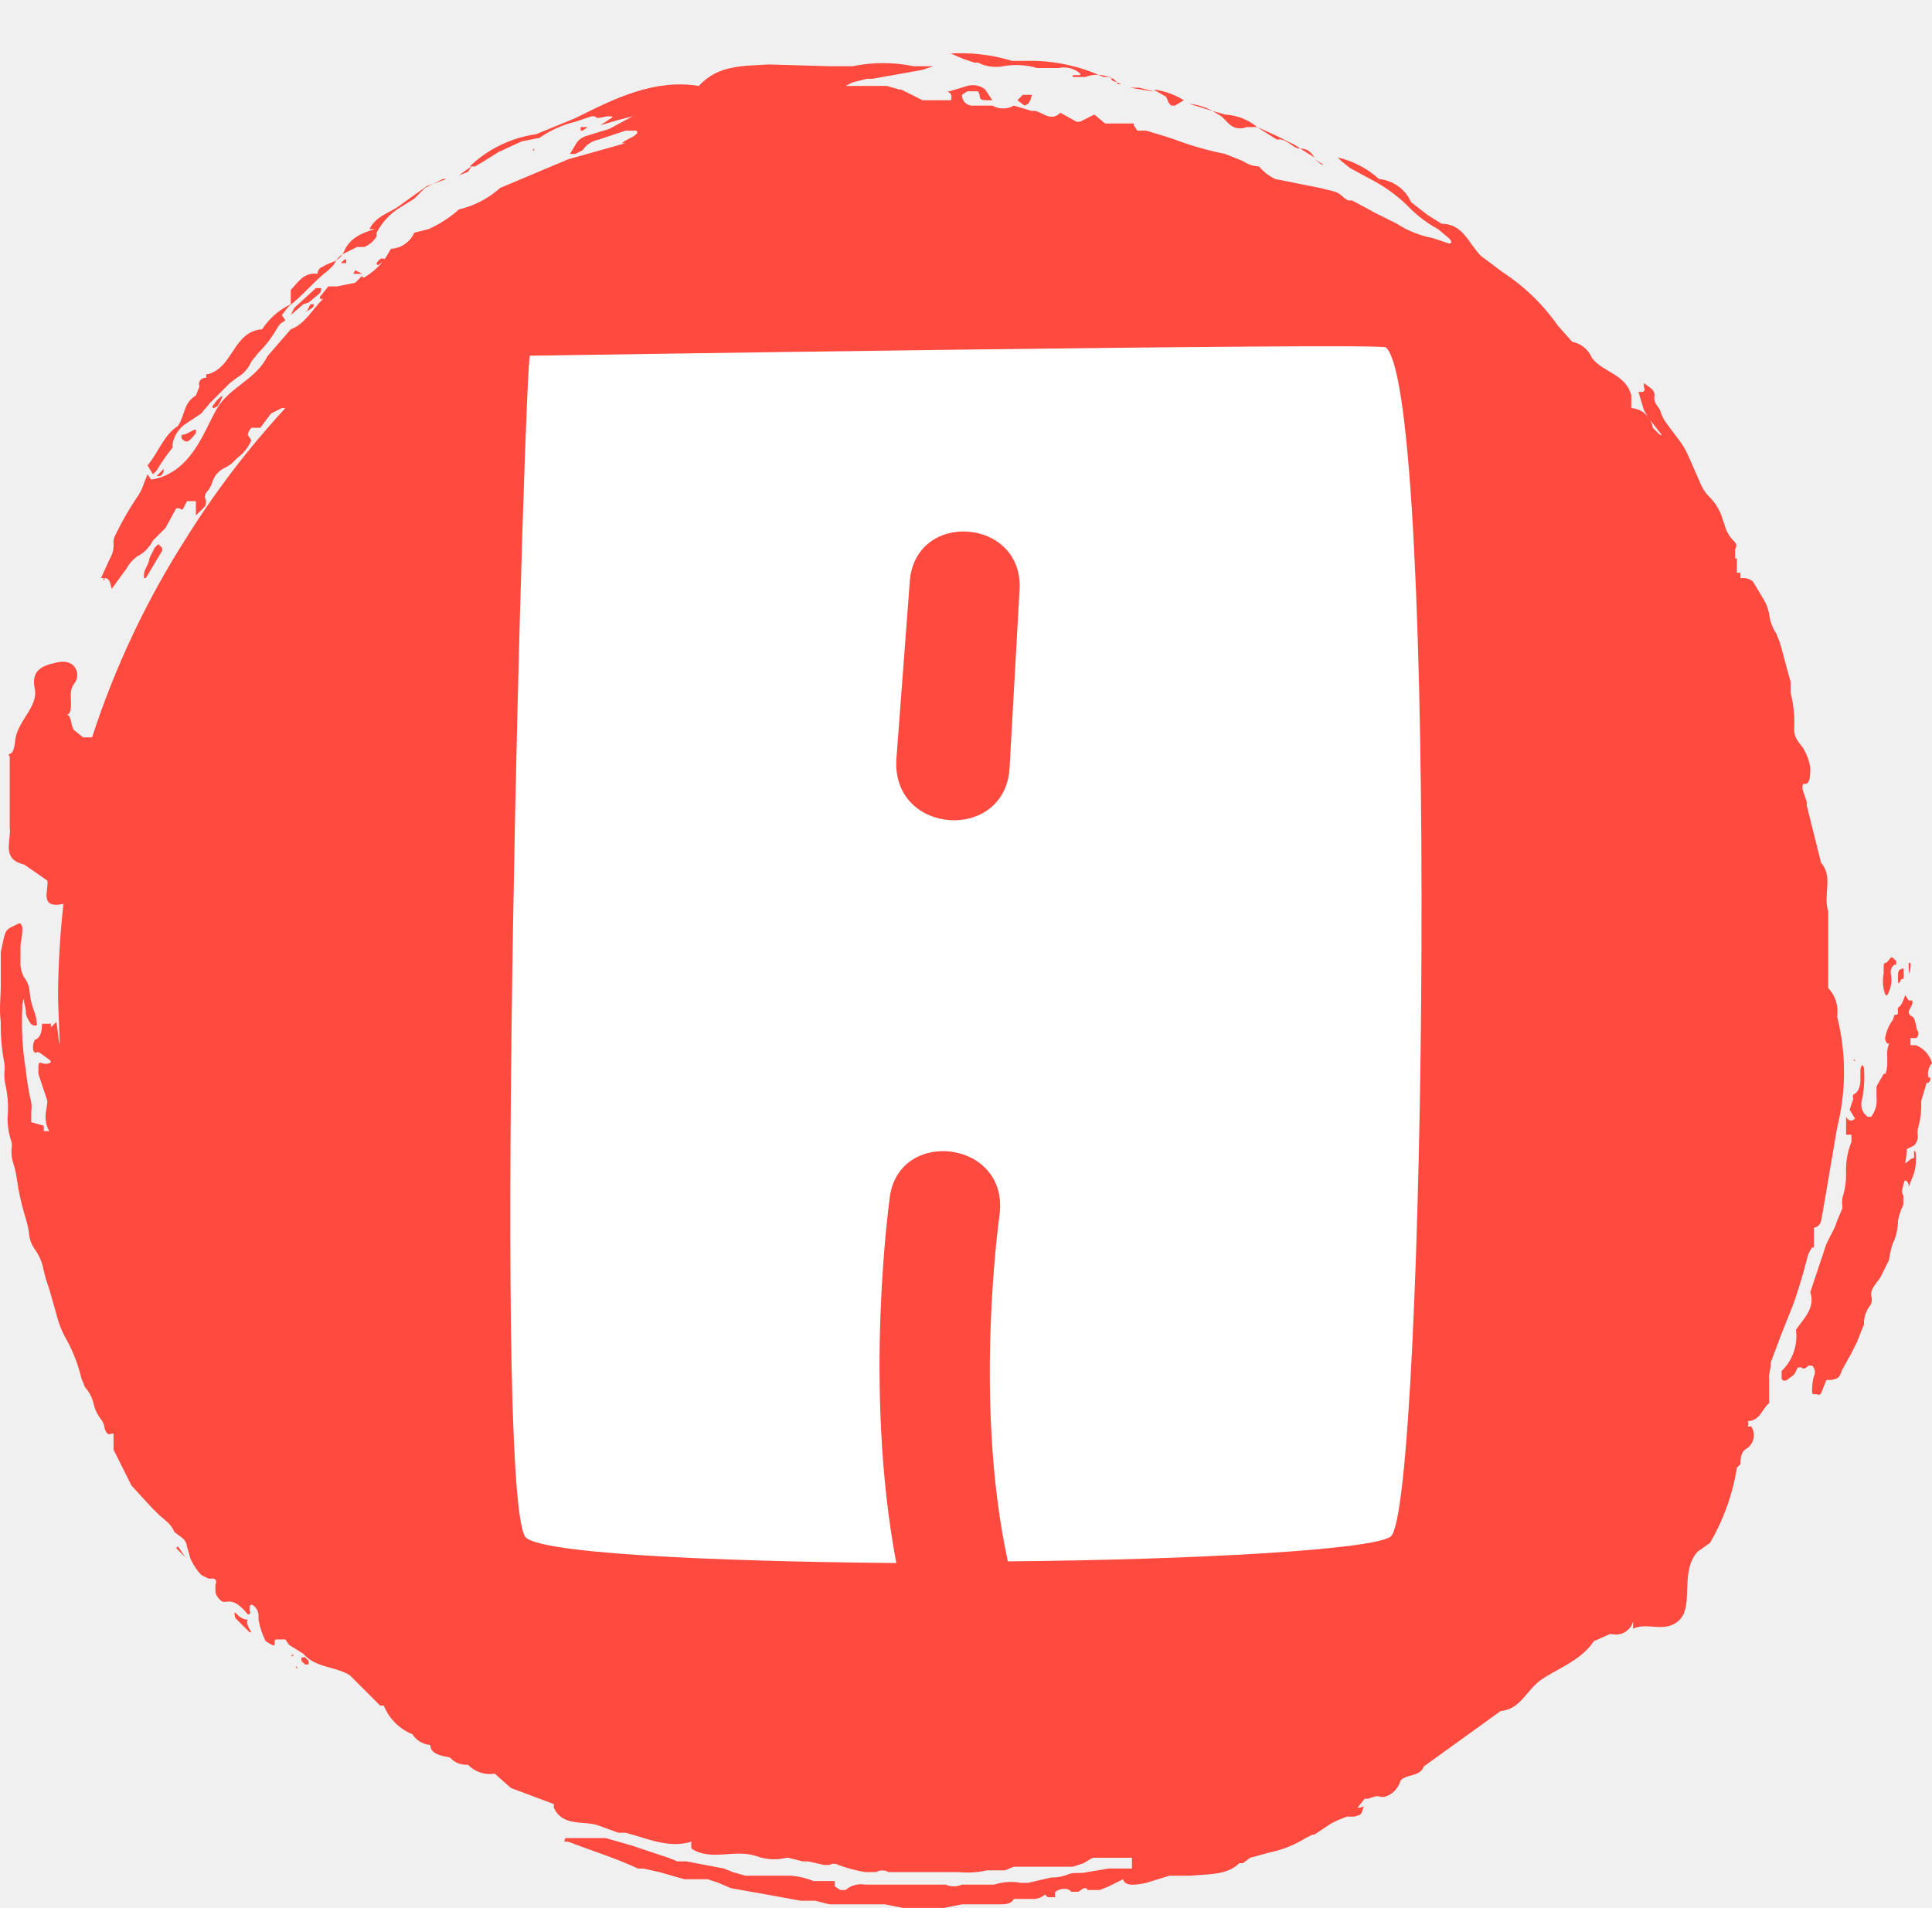
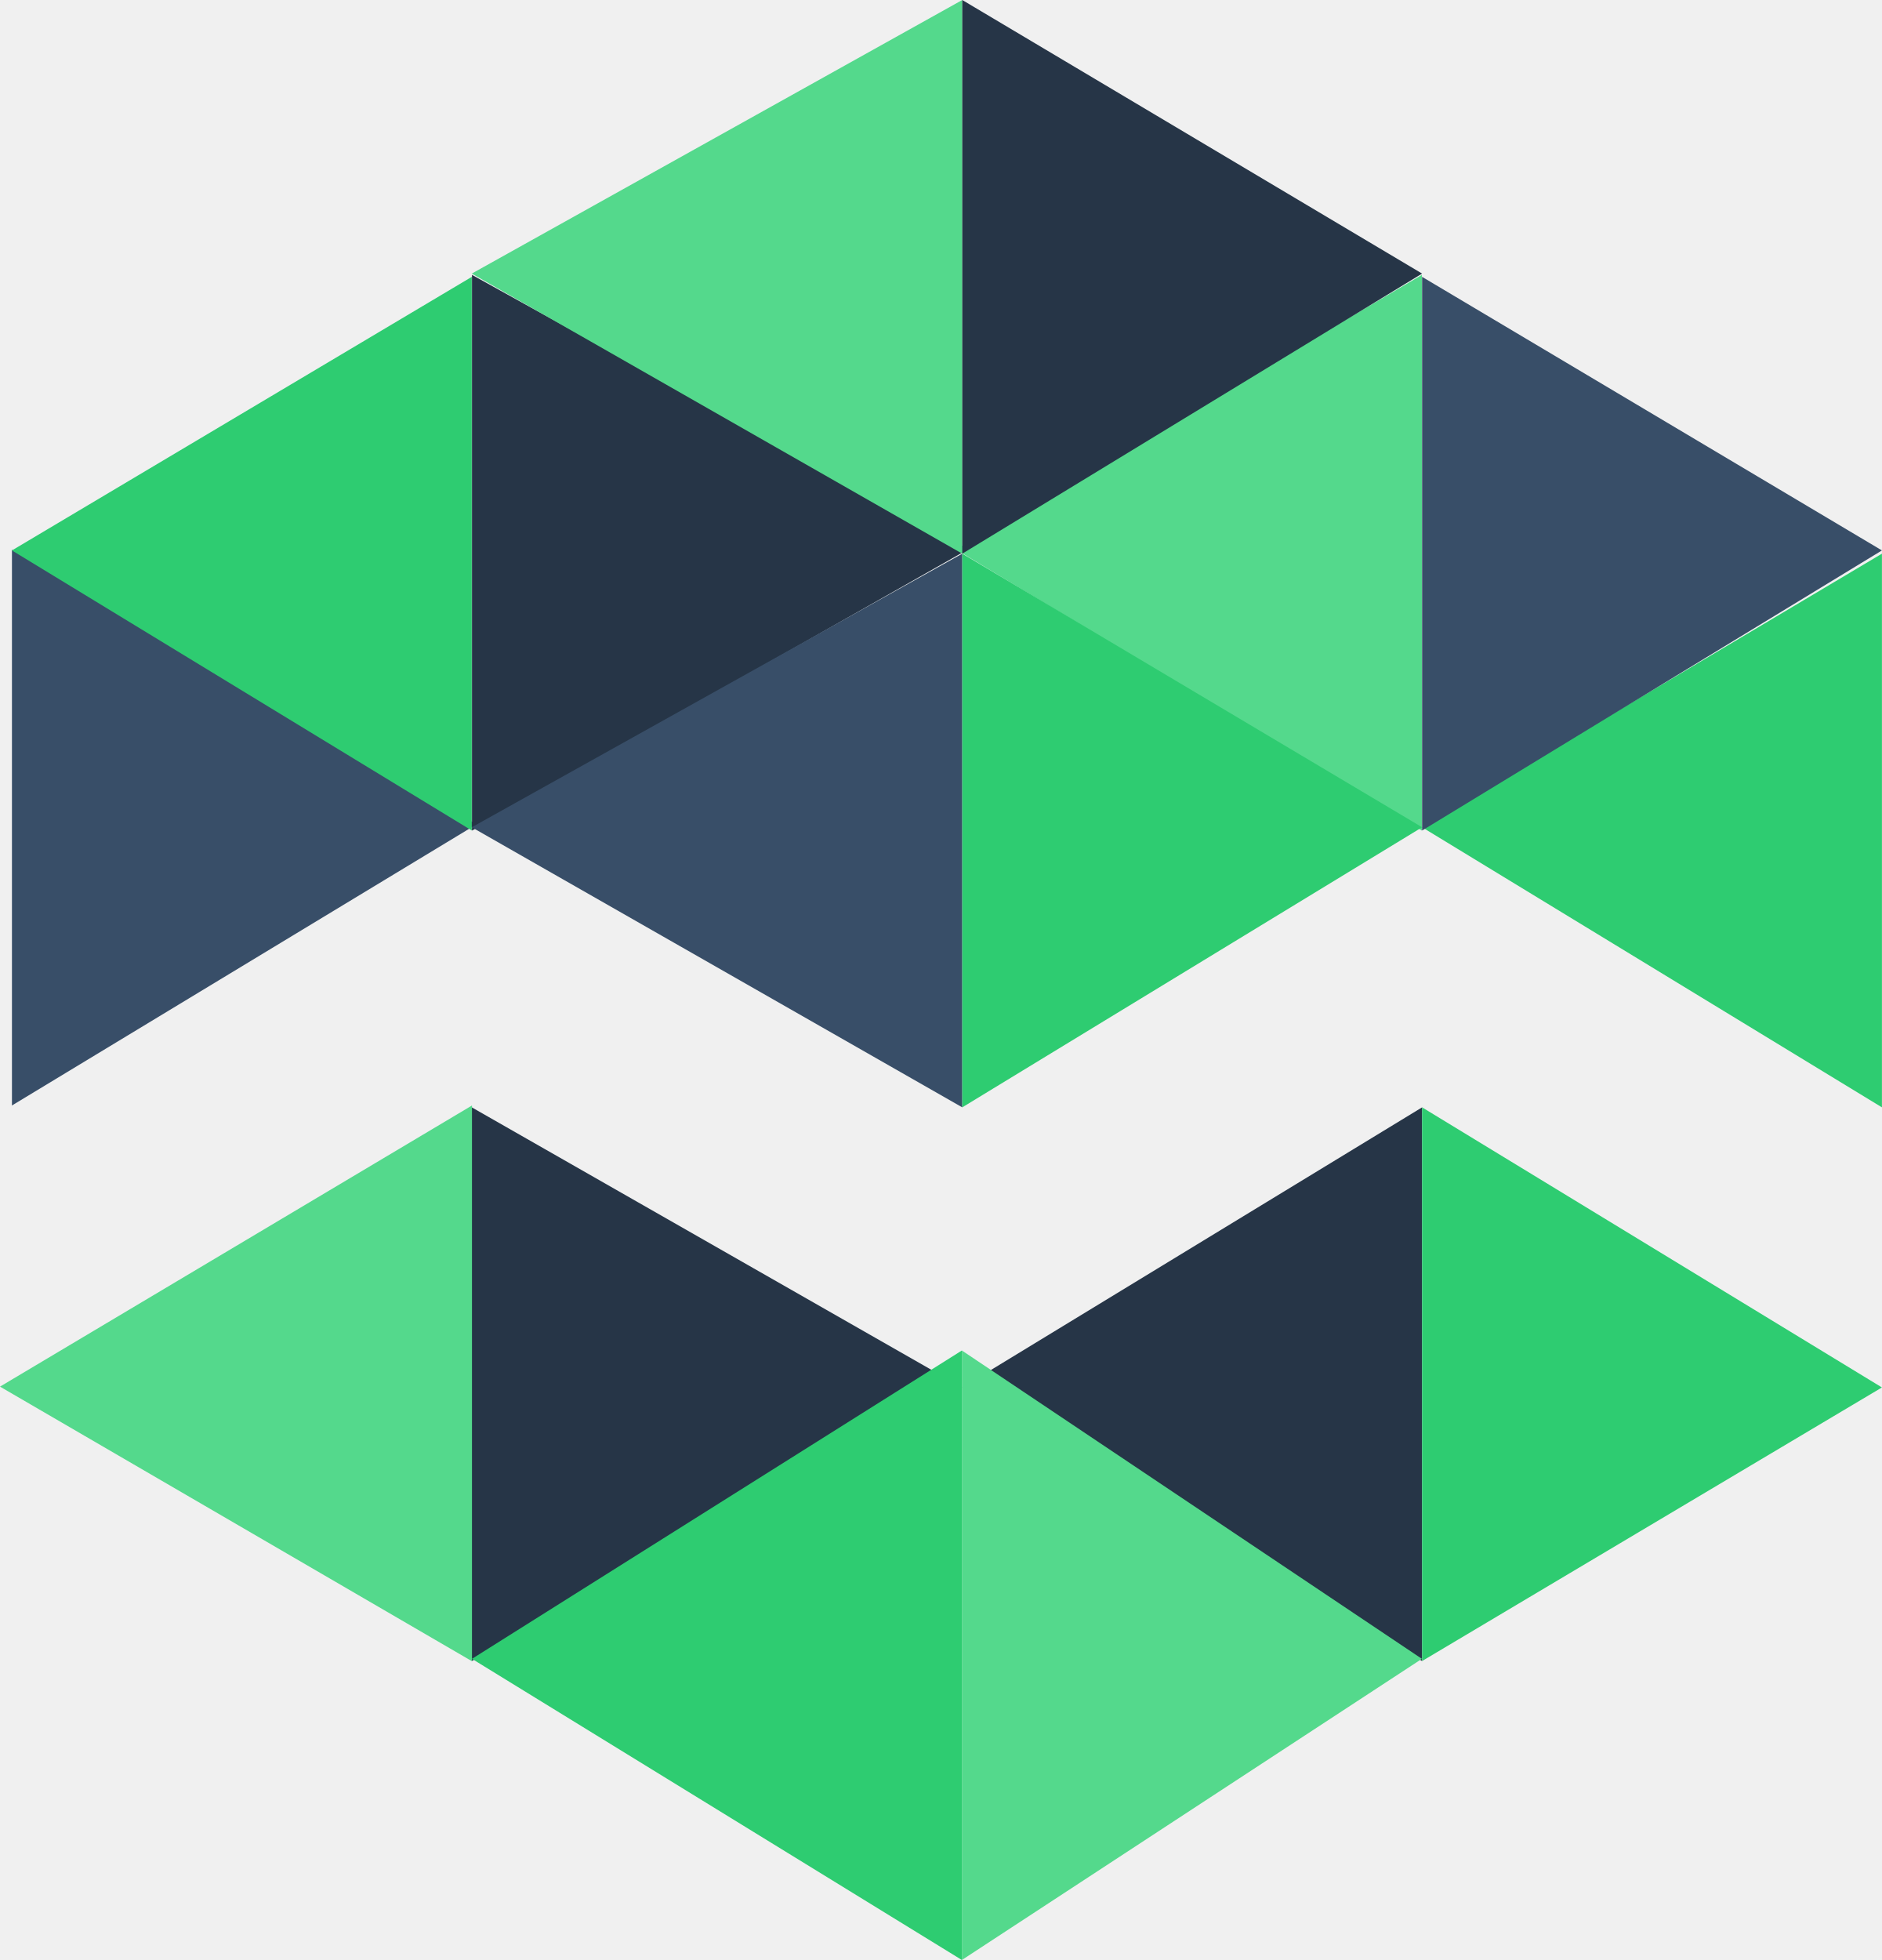
- <svg xmlns="http://www.w3.org/2000/svg" width="308.761" height="304.916" viewBox="0 0 106.008 104.687" class="css-1j8o68f" version="1.1" id="svg23">
-   <defs id="SvgjsDefs2684" />
-   <g id="SvgjsG2685" featurekey="rootContainer" transform="matrix(0.9820593,0,0,0.9820593,-0.05456052,0)" fill="#ff4a3f">
-     <g id="g17">
-       <path d="M19.8 15.3h.5l-.4-.2zm.5.1zm.8-.7c0 .1 0 .1.1.1l.4-.3c-.2-.1-.3-.1-.5.2zm.4-.2zm-4.1 2.3zm-.2.6l.3-.2c.1-.1.1-.2.1-.2h-.2l-.2.4c-.1-.1-.1 0 0 0zm2.2-2.9h-.1l-.2.2h.3zm-2.1 2.4l.6-.5c.1-.1.1-.2.1-.3h-.3l-1.2 1.1-.2.4.7-.6zm-1.1.8z" id="path3" />
-       <path d="M9.7 25v-.2a1.7 1.7 0 0 1 .7-1.1l.9-.6.5-.6.7-.7.4-.4.4-.3a1.9 1.9 0 0 0 .8-.9l.4-.5a5.9 5.9 0 0 0 1-1.3l.2-.3.3-.2-.2-.3.4-.5c.8-.6 1.4-1.4 2.2-2l.3-.3a1.4 1.4 0 0 1 .5-.6l.8-.4h.4a1.4 1.4 0 0 0 .7-.6V13a3.5 3.5 0 0 1 1.3-1.4l.8-.5.2-.2.4-.4 1-.5h.2l-1.1.4-1.4 1c-.6.5-1.4.6-1.8 1.4h.3c-.7.2-1.4.5-1.7 1.2s-.8.6-1.2.9a.4.4 0 0 0-.3.4c-.8-.1-1.1.5-1.5.9v.8a3.9 3.9 0 0 0-1.6 1.4c-1.6.1-1.6 2.1-3 2.5h-.1a.2.2 0 0 0 0 .2c-.3 0-.5.2-.4.5l-.2.5c-.7.4-.6 1.1-1 1.7-.8.5-1.1 1.5-1.7 2.2l.3.5.2-.2a11.6 11.6 0 0 1 .9-1.3zM53.9 3.3l.6.2h.2a2.2 2.2 0 0 0 1.4.2 4.1 4.1 0 0 1 1.9.1h1.2a1.4 1.4 0 0 1 1.2.3.1.1 0 0 1 0 .1H60a.1.1 0 0 0 0 .1h.7a1.8 1.8 0 0 1 1.3 0c.2 0 .1.1.2.2l.5.2h-.2c-.2-.4-.5-.4-.8-.4a9.7 9.7 0 0 0-4.3-.9h-.8A9.8 9.8 0 0 0 53 3h.2zm7.3 3.1zM50.3 4.7zm10.9 1.7h.2-.2zM19 14.7zm32.1-10zm17.6 2.2a.9.9 0 0 0 1 .2h.6a3.1 3.1 0 0 0-1.8-.7l-.7-.2.5.3zm-3.4-1.3c0 .1.1.2.2.3h.2l.5-.3a4.2 4.2 0 0 0-1.7-.6l.7.4zm7.4 2.7l.8.5c-.2-.3-.4-.5-.8-.5z" id="path5" />
-       <path d="M99 76.1l.6-1.6.6-1.5c.2-.5.6-1.8.8-2.6a1.7 1.7 0 0 1 .3-.7h.1v-1.1c.5-.1.4-.6.5-.9l.8-4.7a12.7 12.7 0 0 0 0-6.2 1.9 1.9 0 0 0-.5-1.6v-4.3c-.3-.9.3-1.9-.4-2.7L101 45a.4.4 0 0 0 0-.2l-.2-.6a.5.5 0 0 1 0-.4h.1c.3 0 .3-.5.3-.9a3 3 0 0 0-.4-1.1l-.3-.4a1.1 1.1 0 0 1-.2-.7 6.7 6.7 0 0 0-.2-2v-.6c-.2-.7-.4-1.5-.6-2.2l-.2-.5a2.5 2.5 0 0 1-.4-1.1 2.5 2.5 0 0 0-.3-.8l-.6-1a.8.8 0 0 0-.6-.2h-.1V32h-.2v-.8H97V31a.4.4 0 0 0 0-.1v-.2c.1-.2.1-.3-.1-.5a1.8 1.8 0 0 1-.4-.6l-.2-.6a2.9 2.9 0 0 0-.7-1.2 2.2 2.2 0 0 1-.5-.7l-.7-1.6a4.3 4.3 0 0 0-.6-1l-.6-.8a2.4 2.4 0 0 1-.4-.8l-.2-.3a.6.6 0 0 1-.1-.5.5.5 0 0 0-.2-.4l-.4-.3v.2c.1.2 0 .3-.1.3h-.2l.3 1 .3.5.7.9h-.1l-.2-.2-.2-.2a1.3 1.3 0 0 0-1.2-1.1v-.7c-.3-1.2-1.6-1.3-2.2-2.1a1.5 1.5 0 0 0-1.1-.9l-.8-.9a11.3 11.3 0 0 0-3.1-3l-.8-.6-.4-.3c-.7-.7-1-1.8-2.2-1.8l-.8-.5-.9-.7a2.2 2.2 0 0 0-1.8-1.3 5.1 5.1 0 0 0-2.3-1.2l.2.2.5.4 1.3.7a8.5 8.5 0 0 1 2.1 1.6 6.8 6.8 0 0 0 1.5 1.1l.6.5c.1.1.2.2.1.3H81l-.9-.3a5.6 5.6 0 0 1-2-.8l-1.2-.6-1.3-.7h-.2c-.3-.1-.4-.4-.8-.5l-.8-.2-2.5-.5a2.6 2.6 0 0 1-.9-.7 1.7 1.7 0 0 1-.9-.3l-1-.4a18.1 18.1 0 0 1-2.8-.8l-.6-.2-1-.3h-.5l-.2-.3v-.1h-1.6l-.6-.5-.4.2-.4.2h-.2l-.9-.5c-.6.6-1.1-.2-1.6-.1l-1-.3a1.2 1.2 0 0 1-1.2 0h-1.2a.6.6 0 0 1-.5-.6l.3-.2h.6a.7.7 0 0 1 .1.3c0 .2.2.2.5.2h.2l-.4-.6a1.1 1.1 0 0 0-1-.2l-1 .3H53c.3.2.2.3.2.5h-1.6l-.4-.2-.8-.4h-.1l-.7-.2h-2.3l.4-.2.8-.2h.3l1.7-.3 1.1-.2.6-.2h-1.1a8.4 8.4 0 0 0-3.4 0h-1.3L43 3.6c-1.4.1-2.8 0-3.9 1.2-2.5-.4-4.7.7-6.9 1.8l-2.2.9a6.7 6.7 0 0 0-3.7 1.8h.3l.5-.3.8-.5 1.3-.6 1-.2a6 6 0 0 1 2-.9l.9-.3h.2c.1.2.5 0 .7 0h.2c.1 0 .1.1 0 .1l-.6.4 1-.3.8-.2-1.3.7-1.3.4a1 1 0 0 0-.6.5l-.3.5h.3l.4-.2a1.4 1.4 0 0 1 .9-.6l1.5-.5h.5a.1.1 0 0 1 .1.2c-.2.2-.6.3-.8.5h.2l-3.2.9-3.8 1.6a5.2 5.2 0 0 1-2.3 1.2 6.6 6.6 0 0 1-1.7 1.1l-.8.2a1.5 1.5 0 0 1-1.3.9l-.3.5a3.7 3.7 0 0 1-1.2 1.1h-.1v-.1l-.2.2-.2.2-1 .2h-.5l-.4.5c-.1.1-.1.2 0 .2h.1c-.6.6-1 1.4-1.8 1.7L15 19.9c-.6 1.2-1.8 1.6-2.6 2.6s-1.4 3.9-3.9 4.3l-.2-.3-.2.5a2.7 2.7 0 0 1-.4.8 16.9 16.9 0 0 0-1.2 2.1.8.8 0 0 0-.1.5 1.4 1.4 0 0 1-.2.8l-.5 1.1h.2c.3 0 .3.3.4.6l.8-1.1a2.2 2.2 0 0 1 .6-.7 2 2 0 0 0 .9-.9l.3-.3.4-.4.6-1.1h.2c.1.1.1.1.2 0l.2-.4h.5v.8l.5-.5a.5.5 0 0 0 0-.5.4.4 0 0 1 .1-.3 1.5 1.5 0 0 0 .3-.5 1.3 1.3 0 0 1 .8-.9l.3-.2.3-.3a2.4 2.4 0 0 0 .8-1l-.2-.3c0-.1.1-.3.2-.4h.5l.6-.8.6-.3h.2a48.8 48.8 0 0 0-5.5 7.2h-.1.1a48.4 48.4 0 0 0-5.3 11.2h-.5l-.5-.4c-.2-.2-.1-.7-.4-.9h.1c.3-.5-.1-1.2.3-1.7s.1-1.4-.9-1.2-1.5.5-1.3 1.5-1 1.8-1.1 2.9-.5.5-.3.9v3.9c.1.8-.5 1.8.8 2.1l1.3.9c.1.5-.5 1.6.9 1.3a49.2 49.2 0 0 0-.3 5c0 1.1.1 2.2.1 3.3v-.4c-.1-.4-.1-.8-.2-1.3l-.3.3v-.2h-.5c0 .5-.1.8-.4.9a.9.9 0 0 0-.1.5c0 .1.1.3.2.2s.4.2.7.4-.2.3-.4.2-.2.1-.2.3v.3l.5 1.5c0 .3-.1.6-.1.9a1.7 1.7 0 0 0 .2.8h-.3v-.3l-.7-.2v-.6a1.5 1.5 0 0 0 0-.5 14.6 14.6 0 0 1-.3-1.8 16.6 16.6 0 0 1-.2-3.5.9.9 0 0 1 .1-.5v.2a2.9 2.9 0 0 1 .1.5.8.8 0 0 0 .1.4c.1.2.2.4.4.4s.1-.1.1-.2a2.1 2.1 0 0 0-.1-.5 4.2 4.2 0 0 1-.3-1.3 1.5 1.5 0 0 0-.3-.7 1.6 1.6 0 0 1-.2-.9v-.8c0-.3.1-.6.1-.9a.5.5 0 0 0-.1-.4h-.1c-.8.4-.7.2-1 1.6V55c0 .7-.1 1.4 0 2.1a10.8 10.8 0 0 0 .2 2.3 1.8 1.8 0 0 1 0 .5 3.1 3.1 0 0 0 .1.9 5.9 5.9 0 0 1 .1 1.3 3.9 3.9 0 0 0 .2 1.7 1.2 1.2 0 0 1 0 .4 2.1 2.1 0 0 0 .1.8 4.9 4.9 0 0 1 .2.9 14 14 0 0 0 .5 2.2 5 5 0 0 1 .2 1 1.7 1.7 0 0 0 .3.7 2.9 2.9 0 0 1 .5 1.2 8.5 8.5 0 0 0 .3 1l.4 1.4a5.4 5.4 0 0 0 .6 1.5 8.5 8.5 0 0 1 .8 2.1l.2.5a2.1 2.1 0 0 1 .5 1 2.1 2.1 0 0 0 .4.8 1 1 0 0 1 .2.5c.1.3.2.4.4.3h.1v.9l.5 1 .5 1 1.1 1.2.4.4c.3.3.7.5.9 1l.4.3a.7.7 0 0 1 .3.5l.2.7a3.3 3.3 0 0 0 .6.9l.4.2h.3a.2.2 0 0 1 .1.3 2.5 2.5 0 0 0 0 .5.9.9 0 0 0 .4.5h.2c.4-.1.8.2 1.2.7h.1c0-.1.1-.1 0-.2v-.2c0-.1.1-.2.2-.1a.7.7 0 0 1 .3.6v.2a4.3 4.3 0 0 0 .4 1.2c.5.3.5.3.5.1s0-.2.2-.2h.4l.2.3.8.5c.7.8 1.8.7 2.6 1.2l1.7 1.7h.2a2.9 2.9 0 0 0 1.6 1.6 1.3 1.3 0 0 0 1 .6c0 .5.6.6 1.1.7a1.2 1.2 0 0 0 .8.4h.2a1.7 1.7 0 0 0 1.5.5l.9.8 2.4.9v.2c.5 1.1 1.7.7 2.5 1l1.1.4h.4c1.2.3 2.4.9 3.7.5a.7.7 0 0 0 0 .4c1.1.7 2.4 0 3.6.4a2.9 2.9 0 0 0 1.7.1h.1l.8.2h.3l.9.2h.3a.5.5 0 0 1 .5 0 7.9 7.9 0 0 0 1.5.4h.6a.7.7 0 0 1 .7 0h3.9a5 5 0 0 0 1.6-.1h1l.5-.2H60l.6-.2.5-.3h2.2v.6H62l-1.2.2c-.4.1-.7 0-1 .1a2.4 2.4 0 0 1-1 .2l-1.3.3h-.4a3.1 3.1 0 0 0-1.5.1h-1.8a1.1 1.1 0 0 1-.9 0h-4.5a1.3 1.3 0 0 0-1.1.3H47l-.3-.2v-.3h-1.2a4.1 4.1 0 0 0-1.3-.3h-2.5l-.7-.2-.5-.2-2.1-.4h-.5l-.5-.2-2.1-.7-1.4-.4h-2.2c-.1 0-.1.1-.1.2h.2c1.3.5 2.6.9 3.9 1.5h.3l.9.2 1.4.4h1.3l.6.2.7.3 1.7.3 1.1.2 1.1.2h.8l.8.2h3.1l1 .2h2.3l1-.2H56c.4 0 .6-.1.7-.3h1a1 1 0 0 0 .8-.3c-.1.1 0 .1.1.2h.4v-.2c0-.1 0-.1.2-.2s.6-.1.7.1h.4l.3-.2c.2 0 .2 0 .2.1h.7l.5-.2.8-.4c.1.3.4.4 1.3.2l1.3-.4h1.2c.9-.1 2 0 2.7-.7h.2l.4-.3 1.1-.3a6.1 6.1 0 0 0 2-.8l.4-.2h.1l.9-.6.4-.2.5-.2h.4c.4-.1.4-.1.5-.4s0-.1-.2-.1h-.1l.4-.5h.2c.3-.1.5-.2.7-.1h.2a1.3 1.3 0 0 0 .9-.9c.3-.4 1.1-.2 1.3-.8l4.3-3.1c1.1-.1 1.4-1.1 2.2-1.7s2.3-1.1 3-2.2l.9-.4h.1a1 1 0 0 0 1.2-.7v.4c.8-.4 1.8.3 2.6-.5s0-2.7 1-3.8l.7-.5a12.1 12.1 0 0 0 1.5-4.2l.2-.2c0-.3 0-.7.4-.9a.9.9 0 0 0 .2-1.2h-.2a.3.3 0 0 0 0-.3c.7 0 .8-.7 1.2-1V77a.5.5 0 0 1 0-.2 3.8 3.8 0 0 0 .1-.7zM5.9 32.2z" id="path7" />
-       <path d="M26.4 9.3l-.3.2-.4.3.5-.2zm6.1-2h.1l.3-.2h-.4zm-2.6 1l-.1.1h.1v-.1zm-1.5 1.4zm1.3-.2zm-6.3 3.1zM9.2 26.2l-.4.4H9a.4.4 0 0 0 .2-.4zm3-3.5a2.1 2.1 0 0 0 .3-.6 1.5 1.5 0 0 0-.5.5c-.1.1-.1.2 0 .2zM11 24.2V24c-.2 0-.5.3-.8.3v.2c.3.3.4.2.8-.3zm3 66.2zM73.9 9.2h.1l-.5-.3zm-2.5-1.4c.5-.1.8.4 1.2.5h.1l-.3-.2-1-.5-1.1-.5.3.2zM52.8 3.1zm11.7 2h-.1l-1.2-.2h.5zm2 .7l1.3.4a3.3 3.3 0 0 0-1.3-.4zm-9 0a1 1 0 0 0 .2-.5h-.5l-.3.3.4.3zm9 1.6zM49.9 4.2zm2.9.7zM48.5 4zm13.8 2.1a.5.5 0 0 0 0 .1zm44.8 52.3h-.3V58h.3c.1 0 .2-.3.1-.4s-.1-.7-.3-.8a.3.3 0 0 1-.2-.3l.2-.4a.4.4 0 0 0 0-.2h-.2l-.2-.3c-.1.3-.2.6-.4.7a.5.5 0 0 0 0 .2c0 .1 0 .2-.1.2h-.1a1.1 1.1 0 0 1-.1.3 2.3 2.3 0 0 0-.4.9.4.4 0 0 0 .1.4h.1a1.7 1.7 0 0 0-.1.8v.4a1.8 1.8 0 0 1-.1.5h-.1l-.4.7v.6a1.5 1.5 0 0 1-.3 1.1h-.2l-.2-.2a.9.9 0 0 1-.1-.8 6.5 6.5 0 0 0 .1-1.7c0-.1-.1-.2-.1-.2a.5.5 0 0 0-.1.3v.6c0 .2-.1.6-.3.7s-.1.2-.1.3l-.2.6.3.5c-.2.2-.4.1-.5-.1v1h.3v.4a4.2 4.2 0 0 0-.3 1.4 3.3 3.3 0 0 0 0 .4 4 4 0 0 1-.2 1.3 2 2 0 0 0 0 .6l-.3.7a3.2 3.2 0 0 1-.3.7l-.3.6-.9 2.7c.3.9-.4 1.5-.8 2.1a2.7 2.7 0 0 1-.8 2.3v.4c0 .1.1.2.3.1l.4-.3.2-.4h.2c.1.1.2.1.4-.1h.2a.5.5 0 0 1 .1.6 2.9 2.9 0 0 0-.1.8c0 .1 0 .2.1.2h.2c.1.1.2 0 .3-.3l.2-.5h.3c.4-.1.4-.1.6-.6l.5-.9.3-.6.4-1a1.6 1.6 0 0 1 .3-1 .6.6 0 0 0 .1-.6c0-.2 0-.3.2-.6l.3-.4.5-1a4.7 4.7 0 0 1 .2-.9 3 3 0 0 0 .3-1.3 3.8 3.8 0 0 1 .3-.9v-.5c-.1-.2-.1-.2 0-.6s.1-.2.2-.2a.4.4 0 0 1 .1.3l.2-.5a2.3 2.3 0 0 0 .2-.9v-.3c0-.1 0-.3-.1-.3v.4c-.2 0-.3.2-.5.3a6.4 6.4 0 0 0 .1-.8l.4-.2a.7.7 0 0 0 .2-.6 1.4 1.4 0 0 1 0-.3 4.8 4.8 0 0 0 .2-1.4v-.2l.3-1h.1a.3.3 0 0 0 .1-.3h-.1a.9.9 0 0 1 .2-.8 1.5 1.5 0 0 0-.9-1zm-1.2 7.8zm-.2-9.9zm0 0zM9.1 30.8a.3.3 0 0 0 0-.2l-.2-.2-.2.2-.3.6c0 .3-.3.6-.3.9v.2h.1zm96.3 24.8h.1a1.7 1.7 0 0 0 .2-1.2.5.5 0 0 1 .2-.5h.1v-.2l-.2-.2h-.1c-.1.1-.2.3-.3.3s-.1.1-.1.3v.3a2.2 2.2 0 0 0 .1 1.2zM13.2 90.1c-.1 0 0 .2 0 .3l.8.8h.1c-.2-.3-.3-.6-.2-.7a.9.9 0 0 1-.5-.2zm.8.3zm92.3-35.7h.1a2 2 0 0 0 0-.6c-.3.1-.3.1-.3.6s.1.1.2 0z" id="path9" />
-       <path d="M106.7 62a.6.6 0 0 0 .1-.5c0-.1-.1-.2-.1-.1h-.2v.2c0 .4.1.5.2.4zm.1-8.2h-.1v.6a1 1 0 0 0 .1-.6zM17.1 92.6h-.2v.2l.2.2h.2v-.2zm86.6-33.3c0-.1 0-.1-.1-.1zM9.9 86.5l.5.5-.4-.6z" id="path11" />
-       <circle cx="10.5" cy="87.1" transform="rotate(-24.8 10.4 87.159)" id="circle13" />
-       <path d="M9.7 30.1h-.1v.2-.2h.1zm83.2-6.6l-.2-.3h-.1zm-14.7 77.1zM5.9 32.2zm-.1.2a.3.3 0 0 0 .1-.2v.2zm1.9-4.9zM61.5 2.4zm42.8 58.2v.1-.1zM16.4 92.5h-.1c.1.1.2 0 .1-.1zm.2.7h.1l-.1-.1v.1zm73.9-71.3zm15.2 34.4zM14.6 91.7zm92.1-37zm-.8 11.4zM34.6 0z" id="path15" />
-     </g>
-   </g>
-   <g id="SvgjsG2686" featurekey="nameFeature-0" transform="matrix(2.284354,0,0,2.284354,27.98006,-5.60952)" fill="#ffffff">
-     <path d="M9.6 16.48 l-0.32 4.24 c-0.08 1.8 2.6 1.96 2.72 0.2 l0.24 -4.28 c0.12 -1.76 -2.56 -1.96 -2.64 -0.16 z M0.48 11 l0 0 c0.04 0 20.48 -0.32 20.56 -0.2 c1.28 1.12 0.96 27.8 0.12 28.56 c-0.4 0.32 -4.64 0.56 -9.2 0.6 c-0.84 -3.84 -0.2 -8.32 -0.2 -8.32 c0.24 -1.8 -2.44 -2.12 -2.64 -0.4 c0 0.04 -0.64 4.52 0.16 8.76 c-4.56 -0.04 -8.68 -0.24 -8.92 -0.64 c-0.8 -1.44 0 -28.28 0.12 -28.36 z" id="path20" />
-   </g>
+ <svg xmlns="http://www.w3.org/2000/svg" width="315" height="328" viewBox="0 0 315 328" fill="none">
+   <path d="M2 185V92L79.752 137.953L2 185Z" fill="#384E68" />
+   <path d="M79 139V46L162 91.953L79 139Z" fill="#263547" />
+   <path d="M161.066 185.312V92.656L78.967 138.439L161.066 185.312Z" fill="#384E68" />
+   <path d="M78.967 138.985V46.33L2 92.112L78.967 138.985Z" fill="#2ECC71" />
+   <path d="M161.066 92.656V0L78.967 45.783L161.066 92.656Z" fill="#54D98C" />
+   <path d="M315 185.312V92.656L238.033 138.439L315 185.312Z" fill="#2ECC71" />
+   <path d="M238 139V46L160 91.953L238 139Z" fill="#54D98C" />
+   <path d="M161.066 185.312V92.656L238.033 138.439L161.066 185.312Z" fill="#2ECC71" />
+   <path d="M238.033 138.985V46.33L315 92.112L238.033 138.985Z" fill="#384E68" />
+   <path d="M161.066 92.656V0L238.033 45.783L161.066 92.656Z" fill="#263547" />
+   <path d="M78.967 185.312V277.968L161.065 232.185L78.967 185.312Z" fill="#263547" />
+   <path d="M79 185V278L0 232.047L79 185Z" fill="#54D98C" />
+   <path d="M161 226V328L79 277.6L161 226Z" fill="#2ECC71" />
+   <path d="M238.033 185.312V277.968L161.066 232.185L238.033 185.312Z" fill="#263547" />
+   <path d="M238.033 185.312V277.968L315 232.185L238.033 185.312Z" fill="#2ECC71" />
+   <path d="M161 226V328L238 277.6L161 226Z" fill="#54D98C" />
</svg>
